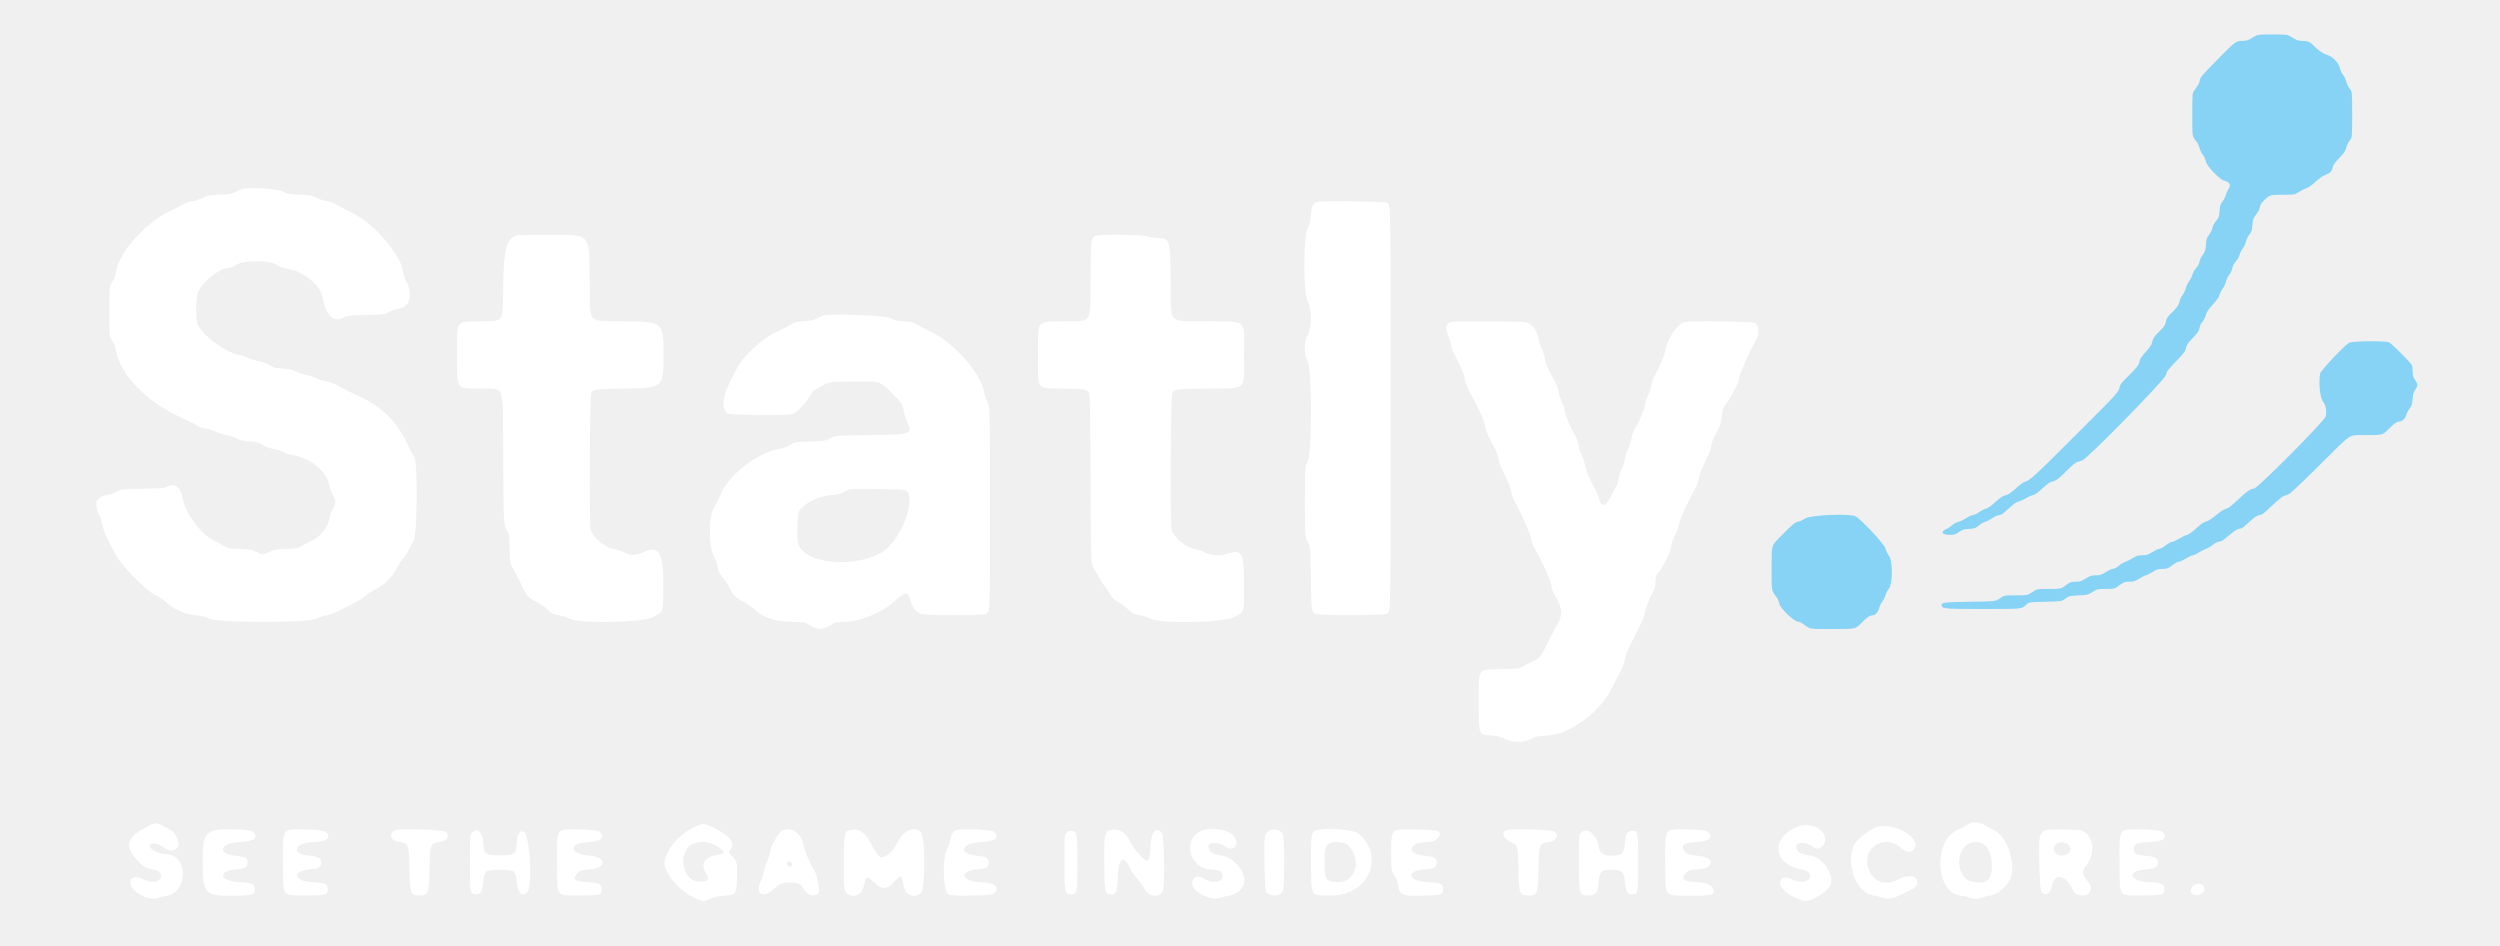
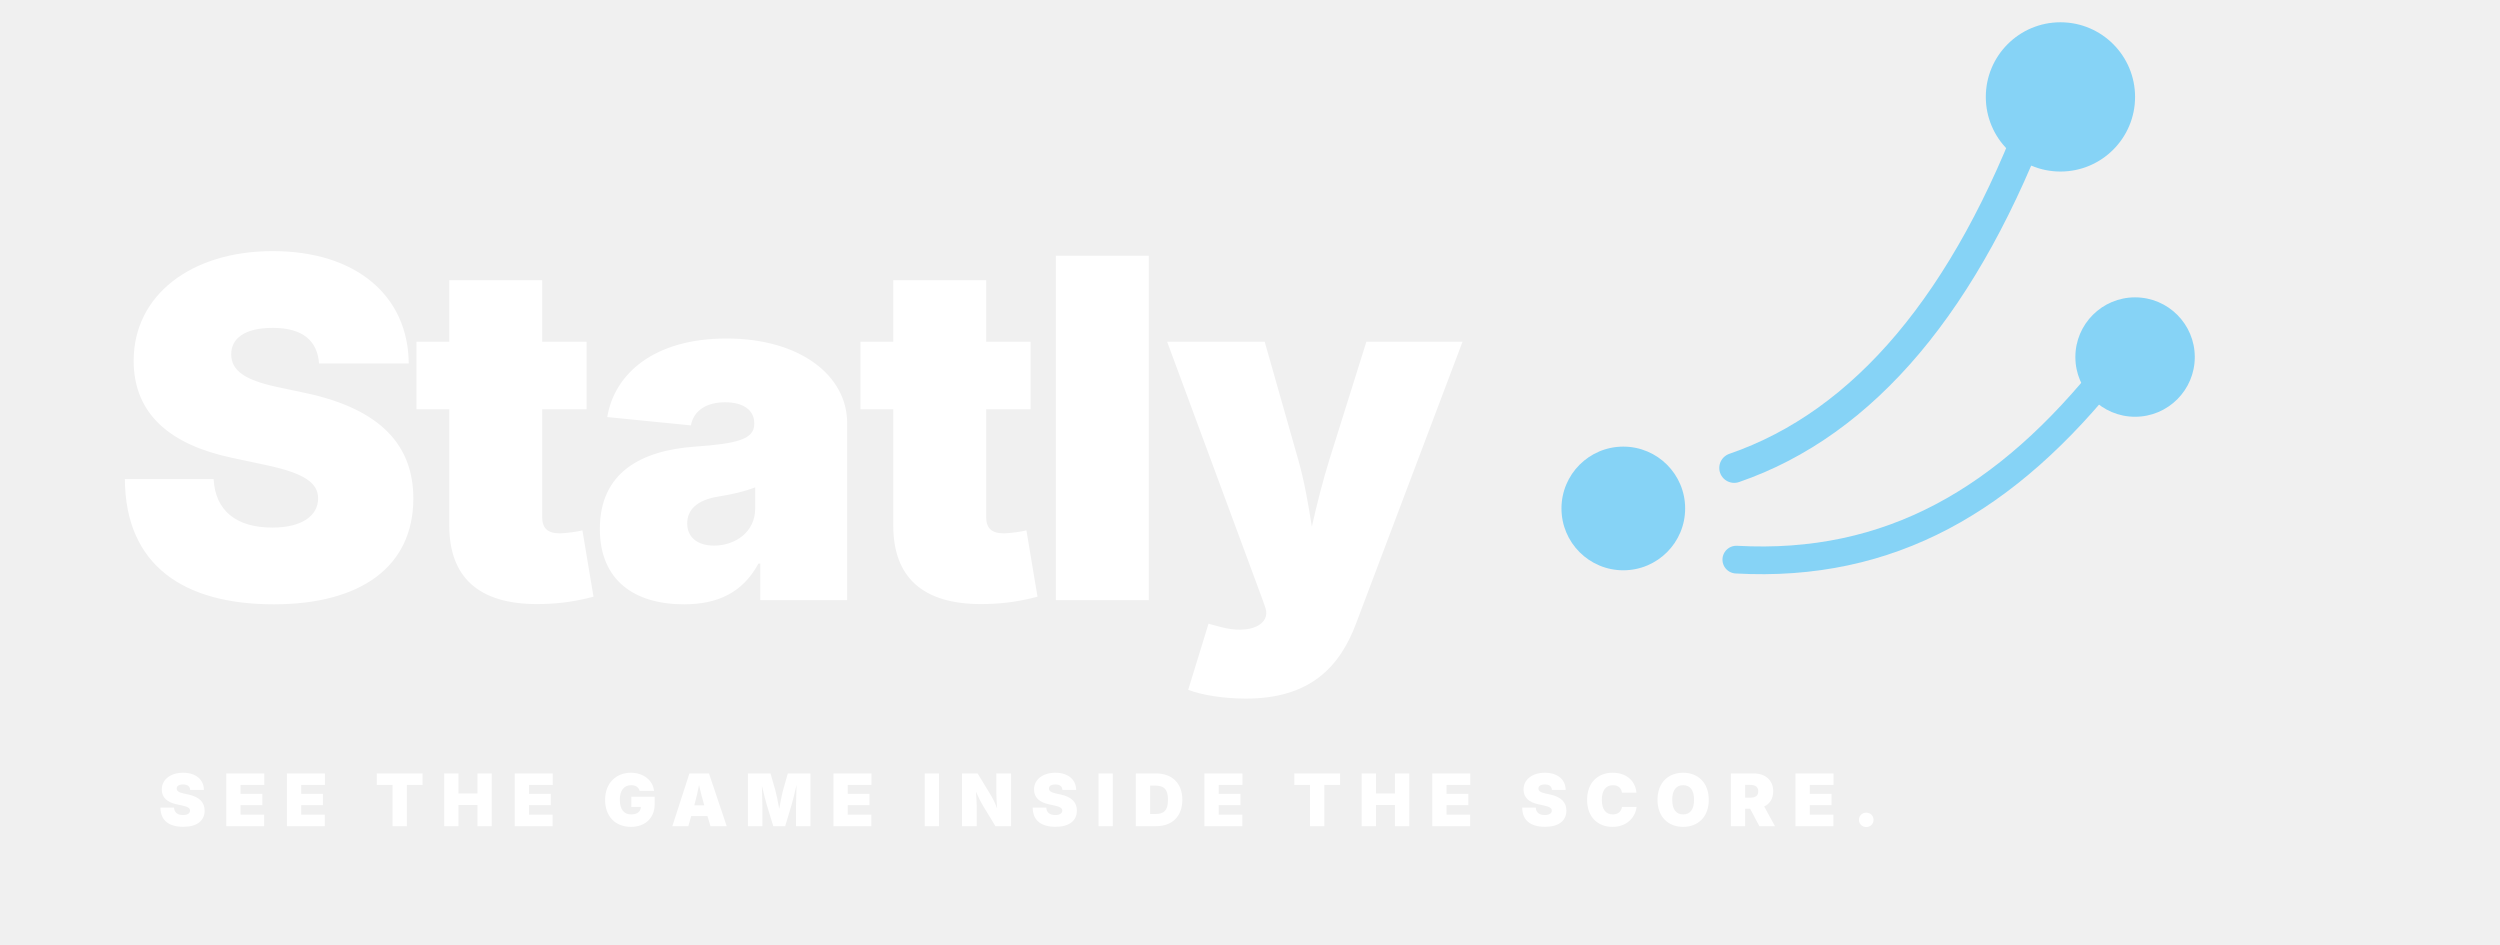
- <svg xmlns="http://www.w3.org/2000/svg" viewBox="0 0 3120 1180" role="img" aria-label="Statly. See the game inside the score." shape-rendering="geometricPrecision">
-   <path d="M 302 235.902 C 300.625 236.342, 297.025 237.977, 294 239.535 C 288.955 242.134, 287.300 242.421, 274 243.001 C 260.323 243.598, 259.151 243.813, 253.347 246.782 C 249.925 248.533, 244.169 250.414, 240.377 251.020 C 236.628 251.619, 231.972 253.095, 230.030 254.301 C 228.089 255.506, 219.312 260.012, 210.526 264.314 C 180.596 278.967, 148.741 315.082, 144.980 338.624 C 144.221 343.374, 142.787 347.223, 140.198 351.455 C 136.500 357.500, 136.500 357.500, 136.500 388.500 C 136.500 419.500, 136.500 419.500, 140.198 425.545 C 142.739 429.699, 144.223 433.639, 144.942 438.135 C 149.355 465.759, 181.810 500.123, 220.990 518.657 C 232.271 523.993, 243.534 529.603, 246.020 531.124 C 248.761 532.800, 253.226 534.317, 257.367 534.979 C 261.122 535.579, 266.807 537.388, 270 539 C 273.193 540.612, 278.818 542.412, 282.500 543 C 286.182 543.588, 291.961 545.466, 295.342 547.173 C 300.482 549.768, 303.154 550.396, 311.655 551.011 C 320.900 551.680, 322.355 552.071, 327.706 555.321 C 331.755 557.781, 335.713 559.235, 340.393 559.983 C 344.134 560.581, 349.807 562.388, 353 564 C 356.193 565.612, 361.701 567.393, 365.241 567.959 C 387.167 571.461, 408.345 588.878, 411.017 605.605 C 411.733 610.087, 413.186 614.199, 415.213 617.480 C 417.328 620.904, 418.315 623.772, 418.315 626.500 C 418.315 629.228, 417.328 632.096, 415.213 635.520 C 413.186 638.801, 411.733 642.913, 411.017 647.395 C 409.242 658.504, 399.524 670.260, 387.876 675.388 C 384.783 676.749, 379.851 679.341, 376.916 681.147 C 371.708 684.351, 371.229 684.446, 357.040 685.062 C 343.419 685.653, 342.089 685.893, 336 688.846 C 328.010 692.721, 327.990 692.721, 320 688.846 C 313.911 685.893, 312.581 685.653, 298.960 685.062 C 284.854 684.449, 284.265 684.335, 279.215 681.227 C 276.351 679.465, 271.194 676.730, 267.754 675.149 C 251.706 667.772, 230.814 640.114, 228.004 622.527 C 225.682 607.992, 219.043 602.527, 209.299 607.130 C 204.803 609.255, 202.829 609.433, 178 609.959 C 151.500 610.519, 151.500 610.519, 145.382 613.707 C 142.017 615.461, 136.298 617.412, 132.673 618.043 C 119.644 620.312, 116.796 628.642, 124.089 643.153 C 125.652 646.262, 127.401 651.753, 127.977 655.356 C 129.056 662.107, 134.449 674.150, 144.838 693 C 152.529 706.956, 182.657 737.438, 193.925 742.665 C 198.384 744.733, 203.705 748.289, 207.242 751.564 C 216.825 760.436, 231.701 766.982, 244.505 767.960 C 253.085 768.615, 255.437 769.207, 261.005 772.112 C 270.971 777.311, 384.754 777.458, 394.653 772.285 C 398.209 770.426, 403.692 768.608, 407.646 767.977 C 412.781 767.156, 417.358 765.359, 425.994 760.774 C 432.322 757.413, 440.650 753.106, 444.500 751.203 C 448.350 749.299, 454.026 745.559, 457.113 742.891 C 460.201 740.222, 465.778 736.670, 469.507 734.997 C 479.141 730.674, 490.593 719.126, 495.361 708.926 C 497.270 704.842, 500.709 699.475, 503.003 697 C 505.297 694.525, 508.490 689.686, 510.099 686.246 C 511.708 682.806, 514.481 677.631, 516.262 674.746 C 520.817 667.367, 521.455 577.632, 517.004 570.500 C 515.631 568.300, 510.989 559.300, 506.688 550.500 C 494.424 525.402, 475.521 507.214, 449.006 495 C 438.858 490.325, 426.843 484.373, 422.307 481.774 C 416.339 478.354, 412.228 476.755, 407.432 475.989 C 403.788 475.407, 398.193 473.612, 395 472 C 391.807 470.388, 386.182 468.588, 382.500 468 C 378.818 467.412, 373.037 465.531, 369.653 463.820 C 364.396 461.162, 361.950 460.605, 352.861 459.994 C 343.031 459.334, 341.773 459.007, 336.316 455.692 C 332.246 453.219, 328.294 451.766, 323.607 451.017 C 319.866 450.419, 314.193 448.612, 311 447 C 307.807 445.388, 302.149 443.583, 298.426 442.988 C 281.090 440.219, 249.532 416.190, 246.018 403.084 C 243.638 394.209, 245.043 367.273, 248.160 362 C 255.522 349.549, 271.902 336.693, 282.579 334.987 C 287.376 334.221, 291.209 332.795, 295.455 330.198 C 304.799 324.482, 335.201 324.482, 344.545 330.198 C 348.777 332.787, 352.626 334.221, 357.376 334.980 C 379.080 338.447, 400.364 356.001, 403.020 372.623 C 406.264 392.930, 416.070 402.586, 427.701 396.926 C 434.500 393.618, 434.500 393.618, 457 393.035 C 479.500 392.453, 479.500 392.453, 485.618 389.279 C 488.983 387.533, 494.702 385.588, 498.327 384.957 C 511.636 382.639, 515.519 367.876, 507.169 351.335 C 505.464 347.958, 503.583 342.149, 502.988 338.426 C 499.525 316.745, 465.696 278.103, 439.028 265.365 C 431.854 261.939, 423.380 257.553, 420.197 255.620 C 416.244 253.218, 412.253 251.759, 407.607 251.017 C 403.830 250.414, 398.069 248.530, 394.653 246.782 C 388.850 243.813, 387.675 243.598, 374 243 C 359.974 242.387, 359.287 242.254, 353 238.933 C 346.407 235.451, 310.139 233.295, 302 235.902 M 1644.500 251.829 C 1638.202 253.943, 1636.866 256.529, 1636.018 268.252 C 1635.374 277.159, 1634.829 279.366, 1631.888 285.005 C 1626.516 295.304, 1626.603 365.977, 1632 376 C 1637.365 385.963, 1637.366 408.033, 1632.002 418 C 1628.672 424.189, 1628.504 424.978, 1628.504 434.500 C 1628.504 444.022, 1628.672 444.811, 1632.002 451 C 1637.493 461.204, 1637.491 565.802, 1632 576 C 1628.500 582.500, 1628.500 582.500, 1628.500 626 C 1628.500 669.500, 1628.500 669.500, 1632 676 C 1635.500 682.500, 1635.500 682.500, 1636 721.500 C 1636.537 763.419, 1636.527 763.338, 1641.854 766.190 C 1645.494 768.138, 1726.591 768.092, 1730.239 766.140 C 1735.849 763.138, 1735.500 780.139, 1735.500 509.500 C 1735.500 241.878, 1735.771 256.324, 1730.690 252.953 C 1728.356 251.404, 1648.853 250.367, 1644.500 251.829 M 645 293.652 C 632.033 297.924, 628.579 310.388, 628 355 C 627.355 404.631, 630.126 400.236, 599 401 C 568.063 401.759, 570.500 398.168, 570.500 443 C 570.500 487.832, 568.063 484.241, 599 485 C 631.096 485.788, 627.388 474.536, 628 573 C 628.500 653.500, 628.500 653.500, 631.958 660 C 635.417 666.500, 635.417 666.500, 635.962 685 C 636.508 703.500, 636.508 703.500, 640.326 709.749 C 642.426 713.186, 646.997 721.961, 650.484 729.249 C 657.621 744.168, 659.755 746.644, 669.052 750.806 C 672.840 752.501, 678.113 756.050, 681.552 759.219 C 688.977 766.060, 690.143 766.665, 698.453 767.992 C 702.309 768.609, 707.828 770.445, 711.347 772.285 C 723.360 778.562, 801.417 777.091, 814.500 770.340 C 828.304 763.217, 827.444 765.675, 827.807 732.317 C 828.271 689.689, 822.668 680.009, 802.823 689.148 C 793.111 693.621, 786.981 693.639, 778.347 689.219 C 774.891 687.450, 769.194 685.594, 765.347 684.985 C 754.722 683.301, 739.773 670.491, 737.097 660.777 C 735.237 654.026, 735.993 493.262, 737.898 490.398 C 741.105 485.577, 741.463 485.529, 778.588 485 C 827.972 484.296, 828 484.272, 828 443 C 828 401.707, 827.996 401.704, 778.576 401 C 731.399 400.328, 736.652 406.558, 736 350.500 C 735.290 289.433, 738.614 292.968, 682 293.085 C 662.475 293.125, 645.825 293.380, 645 293.652 M 1369.500 293.850 C 1361.284 296.521, 1361.559 294.804, 1361 346.902 C 1360.361 406.420, 1364.099 400.292, 1328 401 C 1292.409 401.698, 1295.500 397.703, 1295.500 443 C 1295.500 488.297, 1292.409 484.302, 1328 485 C 1354.825 485.526, 1355.997 485.729, 1359.102 490.398 C 1360.269 492.153, 1360.583 509.923, 1361 598 C 1361.500 703.500, 1361.500 703.500, 1365.137 709.500 C 1367.138 712.800, 1369.966 717.879, 1371.422 720.786 C 1372.879 723.693, 1375.600 727.766, 1377.471 729.836 C 1379.341 731.906, 1382.629 736.728, 1384.777 740.550 C 1388.216 746.669, 1389.420 747.896, 1394.847 750.808 C 1398.238 752.628, 1403.597 756.498, 1406.756 759.408 C 1413.963 766.046, 1415.176 766.670, 1423.453 767.992 C 1427.309 768.609, 1432.828 770.445, 1436.347 772.285 C 1448.343 778.553, 1526.398 777.092, 1539.526 770.353 C 1553.326 763.269, 1552.500 765.865, 1552.500 729.597 C 1552.500 689.443, 1550.049 684.902, 1531.718 691.104 C 1522.590 694.193, 1511.709 693.464, 1503.347 689.204 C 1499.920 687.458, 1494.162 685.589, 1490.347 684.985 C 1479.722 683.301, 1464.773 670.491, 1462.097 660.777 C 1460.237 654.026, 1460.993 493.262, 1462.898 490.398 C 1466.130 485.539, 1466.206 485.530, 1507 485 C 1557.770 484.341, 1552.500 489.205, 1552.500 443 C 1552.500 396.795, 1557.770 401.659, 1507 401 C 1455.815 400.335, 1461.654 406.746, 1461 350.500 C 1460.386 297.704, 1460.177 297.052, 1443.800 296.967 C 1440.215 296.949, 1435.130 296.101, 1432 295 C 1426.406 293.032, 1374.928 292.085, 1369.500 293.850 M 1027 393.914 C 1025.625 394.348, 1022.025 395.960, 1019 397.498 C 1014.457 399.807, 1011.648 400.417, 1002.861 401.007 C 992.951 401.672, 991.803 401.975, 986.112 405.432 C 982.751 407.474, 974.039 412.006, 966.751 415.504 C 950.407 423.350, 926.520 445.703, 919.737 459.500 C 917.844 463.350, 913.432 472.125, 909.932 479 C 901.297 495.960, 900.640 510.958, 908.310 516.047 C 911.193 517.960, 981.465 518.760, 988.163 516.956 C 994.082 515.362, 1004.527 505.072, 1009.576 495.861 C 1011.727 491.937, 1014.390 488.189, 1015.493 487.532 C 1035.306 475.731, 1031.956 476.527, 1063.185 476.194 C 1099.640 475.805, 1097.022 475.079, 1112.168 489.786 C 1125.670 502.898, 1126.504 504.138, 1127.963 513.266 C 1128.535 516.851, 1130.373 522.710, 1132.047 526.287 C 1139.392 541.983, 1138.261 542.391, 1085.671 543 C 1042.500 543.500, 1042.500 543.500, 1036 546.958 C 1029.500 550.417, 1029.500 550.417, 1011 550.962 C 992.500 551.508, 992.500 551.508, 986.455 555.202 C 982.292 557.746, 978.359 559.224, 973.824 559.948 C 946.217 564.358, 911.800 590.378, 900.112 615.674 C 896.598 623.278, 892.098 632.200, 890.112 635.500 C 884.453 644.901, 884.511 683.249, 890.198 692.545 C 892.795 696.791, 894.221 700.624, 894.987 705.421 C 896.268 713.436, 897.483 715.937, 903.042 722 C 905.311 724.475, 908.655 729.678, 910.473 733.562 C 914.563 742.302, 918.307 746.122, 927.137 750.569 C 930.920 752.474, 936.488 756.272, 939.510 759.009 C 952.349 770.636, 965.262 775.344, 986 775.959 C 1004.500 776.508, 1004.500 776.508, 1011 780.493 C 1020.244 786.161, 1026.728 786.169, 1035.987 780.523 C 1042.473 776.568, 1042.473 776.568, 1056.987 775.949 C 1074.094 775.219, 1102.277 763.423, 1114.747 751.772 C 1129.933 737.584, 1132.836 737.445, 1136.522 750.725 C 1138.369 757.379, 1142.402 762.525, 1148.297 765.748 C 1152.591 768.097, 1225.925 768.447, 1230.238 766.140 C 1235.764 763.183, 1235.500 769.835, 1235.500 633.599 C 1235.500 507.500, 1235.500 507.500, 1232.285 501.347 C 1230.440 497.818, 1228.608 492.309, 1227.988 488.426 C 1224.525 466.745, 1190.696 428.103, 1164.028 415.365 C 1156.854 411.939, 1148.238 407.467, 1144.881 405.428 C 1139.198 401.976, 1138.045 401.671, 1128.139 401.006 C 1118.742 400.374, 1116.741 399.894, 1111 396.895 C 1104.588 393.546, 1035.901 391.109, 1027 393.914 M 1811.500 401.716 C 1804.616 403.381, 1802.965 409.190, 1806.953 417.713 C 1808.627 421.290, 1810.472 427.196, 1811.054 430.839 C 1811.686 434.797, 1813.227 439.279, 1814.883 441.980 C 1820.624 451.345, 1827.014 466.330, 1828.061 472.885 C 1828.837 477.737, 1830.733 482.537, 1835.217 490.994 C 1847.693 514.521, 1851.959 523.985, 1852.985 530.406 C 1853.984 536.658, 1860.512 551.878, 1866.117 561.020 C 1867.800 563.765, 1869.315 568.211, 1869.975 572.345 C 1870.779 577.374, 1872.874 582.768, 1878 593 C 1883.126 603.232, 1885.221 608.626, 1886.025 613.655 C 1886.686 617.792, 1888.199 622.233, 1889.884 624.980 C 1896.443 635.673, 1910.025 666.395, 1911.061 672.882 C 1911.755 677.228, 1913.269 681.328, 1915.591 685.149 C 1923.091 697.497, 1934.949 723.919, 1936.032 730.699 C 1936.753 735.216, 1938.308 739.374, 1940.967 743.897 C 1950.860 760.723, 1950.776 767.292, 1940.446 785.039 C 1938.033 789.185, 1933.388 798.185, 1930.124 805.039 C 1923.540 818.866, 1921.101 821.741, 1912.876 825.377 C 1909.783 826.744, 1904.833 829.356, 1901.876 831.182 C 1896.500 834.500, 1896.500 834.500, 1874.500 835.012 C 1843.009 835.744, 1845.500 832.180, 1845.500 876.500 C 1845.500 918.202, 1844.886 916.655, 1861.963 917.997 C 1870.064 918.634, 1872.576 919.279, 1878.033 922.124 C 1887.711 927.170, 1901.374 927.146, 1911 922.065 C 1917.268 918.757, 1918.018 918.610, 1932 917.958 C 1958.207 916.736, 1996.940 888.407, 2010.804 860.321 C 2012.927 856.020, 2017.414 847.322, 2020.774 840.994 C 2025.334 832.406, 2027.158 827.770, 2027.966 822.715 C 2028.738 817.879, 2030.796 812.447, 2035.163 803.721 C 2050.944 772.183, 2051.990 769.824, 2053.004 763.476 C 2053.699 759.126, 2055.966 753.114, 2060.015 744.887 C 2065.542 733.658, 2066 732.208, 2066 725.955 C 2066 719.444, 2066.168 718.977, 2070.371 713.817 C 2076.296 706.544, 2084.734 688.427, 2086.058 680.134 C 2086.747 675.824, 2088.263 671.682, 2090.500 668 C 2092.757 664.284, 2094.253 660.178, 2094.959 655.756 C 2096.052 648.917, 2107.870 622.560, 2115.409 610.149 C 2117.745 606.304, 2119.244 602.230, 2119.951 597.808 C 2120.684 593.220, 2123.138 586.722, 2128 576.500 C 2132.862 566.278, 2135.316 559.780, 2136.049 555.192 C 2136.744 550.843, 2138.252 546.698, 2140.470 543.045 C 2145.769 534.315, 2148.213 527.203, 2148.969 518.309 C 2149.611 510.766, 2149.986 509.698, 2153.719 504.809 C 2155.948 501.889, 2158.775 497.475, 2160.001 495 C 2161.227 492.525, 2163.730 488.005, 2165.563 484.955 C 2167.719 481.368, 2169.265 477.104, 2169.939 472.882 C 2170.995 466.275, 2184.602 435.599, 2191.372 424.563 C 2196.222 416.659, 2195.452 406.777, 2189.690 402.953 C 2186.949 401.134, 2108.574 400.230, 2102.210 401.943 C 2092.966 404.433, 2080.441 423.222, 2078.050 438.188 C 2077.015 444.667, 2070.591 459.710, 2064.883 469.020 C 2063.197 471.770, 2061.685 476.212, 2061.021 480.367 C 2060.421 484.122, 2058.612 489.807, 2057 493 C 2055.388 496.193, 2053.605 501.711, 2053.038 505.262 C 2052.015 511.664, 2045.556 526.766, 2039.883 536.020 C 2038.197 538.770, 2036.685 543.212, 2036.021 547.367 C 2035.421 551.122, 2033.612 556.807, 2032 560 C 2030.388 563.193, 2028.588 568.818, 2028 572.500 C 2027.412 576.182, 2025.612 581.807, 2024 585 C 2022.388 588.193, 2020.581 593.866, 2019.983 597.607 C 2019.263 602.112, 2017.770 606.282, 2015.561 609.955 C 2013.727 613.005, 2010.999 617.975, 2009.499 621 C 2003.295 633.514, 1997.859 633.334, 1995 620.520 C 1994.388 617.781, 1992.641 613.506, 1991.117 611.020 C 1985.444 601.766, 1978.985 586.664, 1977.962 580.262 C 1977.395 576.711, 1975.612 571.193, 1974 568 C 1972.388 564.807, 1970.579 559.122, 1969.979 555.367 C 1969.315 551.212, 1967.803 546.770, 1966.117 544.020 C 1960.444 534.766, 1953.985 519.664, 1952.962 513.262 C 1952.395 509.711, 1950.612 504.193, 1949 501 C 1947.388 497.807, 1945.581 492.134, 1944.983 488.393 C 1944.262 483.882, 1942.772 479.723, 1940.558 476.045 C 1933.630 464.539, 1929.063 454.156, 1927.999 447.491 C 1927.411 443.814, 1925.614 438.197, 1924.004 435.008 C 1922.395 431.820, 1920.637 426.476, 1920.099 423.133 C 1918.341 412.215, 1912.334 404.299, 1904.065 402.002 C 1900.506 401.013, 1815.491 400.750, 1811.500 401.716 M 1060 610.912 C 1058.625 611.347, 1055.030 612.956, 1052.012 614.489 C 1047.636 616.710, 1044.496 617.430, 1036.512 618.040 C 1020.604 619.255, 1002.547 628.594, 997.229 638.356 C 995.085 642.292, 994.157 671.155, 995.959 677.847 C 1003.934 707.466, 1082.320 710.100, 1109.791 681.673 C 1130.056 660.703, 1142.350 619.689, 1130.690 611.953 C 1128.235 610.324, 1064.813 609.390, 1060 610.912 M 2459.953 1026.889 C 2458.552 1027.345, 2455.515 1028.912, 2453.203 1030.372 C 2450.891 1031.831, 2446.412 1034.169, 2443.250 1035.567 C 2411.168 1049.749, 2415.894 1117.521, 2449 1118.027 C 2450.375 1118.048, 2453.975 1118.936, 2457 1120 C 2460.025 1121.064, 2463.850 1121.935, 2465.500 1121.935 C 2467.150 1121.935, 2470.975 1121.064, 2474 1120 C 2477.025 1118.936, 2480.625 1118.048, 2482 1118.027 C 2490.192 1117.902, 2501.717 1109.418, 2507.851 1099 C 2517.850 1082.015, 2505.714 1043.508, 2487.876 1035.623 C 2484.783 1034.256, 2479.981 1031.739, 2477.204 1030.031 C 2471.845 1026.733, 2464.527 1025.401, 2459.953 1026.889 M 188 1029.453 C 185.525 1030.862, 180.575 1033.547, 177 1035.419 C 158.524 1045.095, 156.238 1057.557, 170.199 1072.506 C 178.704 1081.613, 181.723 1083.518, 190 1084.997 C 197.359 1086.312, 201 1088.961, 201 1093 C 201 1100.833, 189.372 1103.006, 178.500 1097.205 C 165.328 1090.178, 157.020 1099.342, 166.750 1110.166 C 174.277 1118.539, 189.582 1123.744, 197.252 1120.539 C 199.174 1119.736, 203.786 1118.593, 207.499 1118 C 235.518 1113.524, 235.078 1066, 207.017 1066 C 197.202 1066, 183.622 1057.949, 187.275 1054.296 C 190.731 1050.840, 198.093 1052.668, 206.676 1059.114 C 213.390 1064.156, 223 1060.549, 223 1052.986 C 223 1048.899, 218.402 1039.278, 215.661 1037.630 C 197.348 1026.618, 194.474 1025.769, 188 1029.453 M 864.184 1033.441 C 846.183 1042.633, 832.009 1059.740, 829.334 1075.500 C 827.351 1087.184, 847.237 1111.549, 865.600 1119.932 C 878.701 1125.913, 877.774 1125.824, 886 1121.889 C 891.308 1119.350, 894.343 1118.641, 902.548 1118.025 C 918.707 1116.810, 919.364 1115.951, 919.830 1095.428 C 920.256 1076.679, 919.498 1073.488, 913.320 1068.051 C 908.682 1063.968, 908.682 1063.968, 910.716 1061.734 C 918.484 1053.203, 912.067 1043.669, 891.701 1033.483 C 878.256 1026.758, 877.273 1026.757, 864.184 1033.441 M 2239 1033.530 C 2209.226 1048.722, 2214.532 1079.073, 2248 1085.006 C 2255.360 1086.311, 2259 1088.956, 2259 1093 C 2259 1100.475, 2247.489 1102.963, 2237.283 1097.694 C 2227.971 1092.885, 2221.489 1094.945, 2221.707 1102.643 C 2221.907 1109.691, 2234.093 1118.881, 2250.116 1124.066 C 2258.794 1126.874, 2282.439 1112.509, 2285.041 1102.849 C 2288.611 1089.591, 2273.195 1069.089, 2258.500 1067.551 C 2247.341 1066.383, 2242 1062.907, 2242 1056.813 C 2242 1050.068, 2254.052 1050.257, 2262.885 1057.141 C 2270.073 1062.744, 2280.136 1054.176, 2277.491 1044.706 C 2273.583 1030.720, 2255.053 1025.339, 2239 1033.530 M 2339.095 1033.485 C 2326.342 1039.997, 2314.222 1050.880, 2312.222 1057.616 C 2304.547 1083.464, 2318.071 1114.735, 2338.145 1117.555 C 2340.540 1117.891, 2345.828 1119.114, 2349.896 1120.272 C 2358.485 1122.718, 2362.104 1121.858, 2379.500 1113.245 C 2390.574 1107.762, 2393 1105.651, 2393 1101.500 C 2393 1092.986, 2381.785 1090.818, 2370 1097.056 C 2354.172 1105.433, 2340.609 1101.987, 2333.498 1087.782 C 2320.242 1061.301, 2349.792 1038.632, 2372.331 1057.992 C 2379.184 1063.878, 2383.329 1064.752, 2387.365 1061.160 C 2402.897 1047.335, 2360.065 1022.778, 2339.095 1033.485 M 266.500 1036.467 C 255.063 1040.616, 253.011 1046.705, 253.011 1076.500 C 253.011 1115.936, 255.381 1118.412, 292.547 1117.822 C 315.479 1117.458, 318 1116.634, 318 1109.500 C 318 1103.099, 314.872 1101.700, 299 1101 C 274.310 1099.912, 270.690 1087.040, 294.500 1085 C 305.673 1084.043, 309 1082.093, 309 1076.500 C 309 1070.907, 305.673 1068.957, 294.500 1068 C 270.432 1065.938, 274.096 1052.098, 299 1051 C 317.175 1050.199, 323.294 1045.326, 315.422 1037.924 C 312.156 1034.854, 274.074 1033.719, 266.500 1036.467 M 361.327 1035.660 C 353.448 1037.324, 352.780 1040.962, 353.184 1080 C 353.603 1120.446, 351.294 1117.500, 382.574 1117.500 C 406.617 1117.500, 409 1116.779, 409 1109.500 C 409 1103.172, 405.840 1101.720, 390.500 1101 C 366.254 1099.861, 363.041 1087.010, 386.500 1085 C 397.673 1084.043, 401 1082.093, 401 1076.500 C 401 1070.907, 397.673 1068.957, 386.500 1068 C 362.787 1065.968, 366.038 1052.149, 390.500 1051 C 408.169 1050.170, 414.188 1045.227, 406.422 1037.924 C 403.917 1035.570, 369.853 1033.859, 361.327 1035.660 M 494.500 1035.688 C 484.806 1038.168, 486.636 1049.016, 497.011 1050.574 C 510.199 1052.554, 510.395 1053.029, 511 1084.500 C 511.599 1115.663, 512.295 1117.500, 523.500 1117.500 C 534.705 1117.500, 535.401 1115.663, 536 1084.500 C 536.605 1053.029, 536.801 1052.554, 549.989 1050.574 C 558.381 1049.314, 561.665 1042.854, 556.421 1037.924 C 553.921 1035.574, 502.240 1033.708, 494.500 1035.688 M 703.327 1035.660 C 695.448 1037.324, 694.780 1040.962, 695.184 1080 C 695.603 1120.446, 693.294 1117.500, 724.574 1117.500 C 748.617 1117.500, 751 1116.779, 751 1109.500 C 751 1103.412, 747.691 1101.738, 734.248 1101.026 C 718.796 1100.208, 714.548 1097.762, 718.766 1092.111 C 722.654 1086.904, 725.207 1085.848, 735.946 1085.004 C 757.597 1083.303, 757.741 1069.708, 736.125 1068.010 C 710.539 1065.999, 708.608 1052.228, 733.737 1050.980 C 750.111 1050.167, 755.935 1044.989, 748.422 1037.924 C 745.917 1035.570, 711.853 1033.859, 703.327 1035.660 M 979 1035.652 C 974.396 1037.169, 972.374 1039.262, 967.479 1047.580 C 963.324 1054.640, 961.829 1058.308, 961.004 1063.476 C 960.413 1067.171, 958.612 1072.807, 957 1076 C 955.388 1079.193, 953.588 1084.821, 952.999 1088.507 C 952.410 1092.192, 950.773 1097.488, 949.360 1100.276 C 942.284 1114.240, 951.348 1121.589, 963.213 1111.507 C 974.592 1101.836, 975.342 1101.500, 985.519 1101.500 C 996.673 1101.500, 999.045 1102.587, 1003.009 1109.515 C 1009.747 1121.292, 1024.804 1119.596, 1021.938 1107.383 C 1021.437 1105.247, 1020.546 1100.584, 1019.958 1097.020 C 1019.338 1093.265, 1017.722 1088.638, 1016.117 1086.020 C 1010.431 1076.744, 1003.985 1061.665, 1002.957 1055.234 C 1000.730 1041.292, 989.570 1032.170, 979 1035.652 M 1061.327 1035.696 C 1053.670 1037.187, 1053 1040.469, 1053 1076.500 C 1053 1108.900, 1053.195 1110.922, 1056.653 1114.380 C 1064.123 1121.851, 1075.804 1117.359, 1078.010 1106.167 C 1080.596 1093.043, 1081.817 1092.439, 1089.873 1100.289 C 1101.039 1111.170, 1106.291 1110.934, 1117.286 1099.058 C 1124.992 1090.734, 1124.885 1090.663, 1127.977 1106.167 C 1130.213 1117.376, 1141.880 1121.848, 1149.364 1114.364 C 1155.008 1108.719, 1154.971 1044.243, 1149.320 1038.592 C 1141.148 1030.421, 1126.872 1036.457, 1120.305 1050.861 C 1115.257 1061.933, 1105.282 1070.971, 1099.366 1069.832 C 1096.749 1069.328, 1090.502 1060.690, 1086.066 1051.442 C 1079.812 1038.404, 1072.223 1033.573, 1061.327 1035.696 M 1194.327 1035.661 C 1190.112 1036.550, 1187.260 1040.685, 1186.043 1047.673 C 1185.412 1051.298, 1183.456 1057.017, 1181.698 1060.382 C 1175.540 1072.164, 1177.035 1112.542, 1183.763 1116.140 C 1188.991 1118.936, 1237.277 1118.029, 1240.420 1115.076 C 1248.712 1107.284, 1242.323 1101.808, 1224 1101 C 1199.310 1099.912, 1195.690 1087.040, 1219.500 1085 C 1230.673 1084.043, 1234 1082.093, 1234 1076.500 C 1234 1070.907, 1230.673 1068.957, 1219.500 1068 C 1195.432 1065.938, 1199.096 1052.098, 1224 1051 C 1242.175 1050.199, 1248.294 1045.326, 1240.422 1037.924 C 1237.919 1035.572, 1202.901 1033.852, 1194.327 1035.661 M 1386.327 1035.696 C 1378.462 1037.228, 1377.781 1040.951, 1378.184 1080.171 C 1378.540 1114.694, 1378.843 1116, 1386.500 1116 C 1393.222 1116, 1394.387 1113.056, 1394.999 1094.524 C 1395.807 1070.069, 1402.884 1065.937, 1411.266 1085.027 C 1412.601 1088.067, 1416.177 1093.242, 1419.213 1096.527 C 1422.248 1099.812, 1426.099 1105.213, 1427.769 1108.529 C 1433.108 1119.129, 1446.331 1121.228, 1451.140 1112.238 C 1453.968 1106.951, 1453.027 1042.721, 1450.076 1039.580 C 1442.485 1031.501, 1436.950 1037.623, 1435.934 1055.224 C 1435.087 1069.883, 1434.040 1074, 1431.157 1074 C 1427.735 1074, 1414.294 1058.756, 1410.631 1050.720 C 1405.098 1038.585, 1397.047 1033.608, 1386.327 1035.696 M 1500.608 1036.475 C 1474.571 1045.754, 1483.316 1084.100, 1511.730 1085.243 C 1522.102 1085.660, 1526 1087.779, 1526 1093 C 1526 1100.826, 1513.675 1103.205, 1504.068 1097.233 C 1494.515 1091.295, 1487.376 1094.168, 1487.882 1103.747 C 1488.374 1113.084, 1512.216 1124.733, 1522.252 1120.539 C 1524.174 1119.736, 1528.786 1118.593, 1532.499 1118 C 1546.478 1115.767, 1554.455 1106.500, 1552.566 1094.687 C 1550.628 1082.568, 1535.789 1068.683, 1523.666 1067.645 C 1514.043 1066.821, 1508 1062.512, 1508 1056.476 C 1508 1050.989, 1520.928 1050.568, 1528.073 1055.822 C 1540.200 1064.741, 1549.024 1052.731, 1538.250 1041.970 C 1531.367 1035.095, 1512.292 1032.311, 1500.608 1036.475 M 1586.327 1035.654 C 1582.708 1036.429, 1579.148 1040.823, 1578.482 1045.338 C 1577.176 1054.196, 1578.402 1110.353, 1579.953 1112.690 C 1584.417 1119.418, 1597.446 1119.140, 1601.140 1112.239 C 1603.081 1108.611, 1603.126 1044.472, 1601.190 1040.854 C 1598.934 1036.640, 1592.400 1034.353, 1586.327 1035.654 M 1644.327 1035.696 C 1636.468 1037.226, 1635.780 1040.969, 1636.184 1080 C 1636.598 1119.984, 1634.895 1117.501, 1661.904 1117.498 C 1707.974 1117.492, 1728.926 1069.483, 1695.621 1040.241 C 1690.280 1035.551, 1659.204 1032.798, 1644.327 1035.696 M 1744.327 1035.663 C 1737 1037.200, 1735.705 1042.339, 1736.168 1068.042 C 1736.500 1086.500, 1736.500 1086.500, 1740.180 1092.515 C 1742.642 1096.541, 1744.245 1100.745, 1745.025 1105.225 C 1747.162 1117.494, 1749.397 1118.356, 1777.724 1117.834 C 1798.229 1117.456, 1801 1116.464, 1801 1109.500 C 1801 1103.099, 1797.872 1101.700, 1782 1101 C 1756.958 1099.896, 1753.711 1086.909, 1778 1085 C 1789.683 1084.082, 1793 1082.202, 1793 1076.500 C 1793 1070.798, 1789.683 1068.918, 1778 1068 C 1756.128 1066.281, 1756.333 1052.604, 1778.254 1051.018 C 1789.451 1050.208, 1791.724 1049.438, 1794.922 1045.371 C 1797.558 1042.021, 1797.551 1039.809, 1794.897 1037.405 C 1792.853 1035.554, 1751.622 1034.133, 1744.327 1035.663 M 1881.500 1035.690 C 1872.866 1037.919, 1875.007 1045.428, 1885.852 1050.950 C 1894.609 1055.410, 1894.428 1054.744, 1895 1084.500 C 1895.599 1115.663, 1896.295 1117.500, 1907.500 1117.500 C 1918.705 1117.500, 1919.401 1115.663, 1920 1084.500 C 1920.605 1053.029, 1920.801 1052.554, 1933.989 1050.574 C 1942.381 1049.314, 1945.665 1042.854, 1940.421 1037.924 C 1937.914 1035.567, 1889.141 1033.718, 1881.500 1035.690 M 2086.327 1035.660 C 2078.448 1037.324, 2077.780 1040.962, 2078.184 1080 C 2078.603 1120.477, 2076.189 1117.361, 2107.500 1117.828 C 2135.275 1118.241, 2140.785 1116.799, 2138.115 1109.815 C 2135.842 1103.873, 2130.618 1101.708, 2116.774 1100.975 C 2101.483 1100.165, 2097.778 1097.366, 2103.078 1090.629 C 2106.241 1086.607, 2108.471 1085.827, 2119.236 1084.981 C 2140.626 1083.301, 2140.537 1069.692, 2119.125 1068.010 C 2108.108 1067.144, 2103.288 1065.122, 2101.172 1060.478 C 2098.100 1053.736, 2101.432 1051.752, 2117.163 1050.953 C 2133.110 1050.143, 2138.844 1044.903, 2131.422 1037.924 C 2128.917 1035.570, 2094.853 1033.859, 2086.327 1035.660 M 2553.327 1035.696 C 2549.733 1036.396, 2546.151 1040.802, 2545.489 1045.338 C 2543.779 1057.051, 2545.438 1109.775, 2547.608 1112.679 C 2552.430 1119.132, 2559.070 1115.359, 2560.999 1105.070 C 2563.945 1089.352, 2577.156 1091.194, 2585.799 1108.529 C 2589.313 1115.576, 2592.260 1117.531, 2599.206 1117.426 C 2608.155 1117.290, 2612.483 1108.944, 2607.145 1102.116 C 2597.896 1090.285, 2597.548 1087.863, 2603.915 1079.610 C 2616.163 1063.734, 2612.196 1040.479, 2596.497 1036.121 C 2592.724 1035.073, 2558.264 1034.734, 2553.327 1035.696 M 2653.327 1035.660 C 2645.448 1037.324, 2644.780 1040.962, 2645.184 1080 C 2645.603 1120.446, 2643.294 1117.500, 2674.574 1117.500 C 2698.617 1117.500, 2701 1116.779, 2701 1109.500 C 2701 1103.099, 2697.872 1101.700, 2682 1101 C 2656.958 1099.896, 2653.711 1086.909, 2678 1085 C 2689.683 1084.082, 2693 1082.202, 2693 1076.500 C 2693 1070.798, 2689.683 1068.918, 2678 1068 C 2666.317 1067.082, 2663 1065.202, 2663 1059.500 C 2663 1053.099, 2666.128 1051.700, 2682 1051 C 2700.175 1050.199, 2706.294 1045.326, 2698.422 1037.924 C 2695.917 1035.570, 2661.853 1033.859, 2653.327 1035.660 M 588.924 1039.581 C 586.500 1042.161, 586.500 1042.161, 586.500 1076.500 C 586.500 1115.079, 586.687 1116, 594.500 1116 C 600.089 1116, 602.110 1112.602, 602.935 1101.817 C 604.090 1086.726, 605.672 1085.500, 624 1085.500 C 642.210 1085.500, 643.944 1086.802, 645.008 1101.279 C 646.003 1114.814, 652.601 1120.433, 658.392 1112.677 C 665.422 1103.260, 660.706 1037.500, 653 1037.500 C 647.815 1037.500, 645.788 1041.106, 645.008 1051.721 C 643.944 1066.198, 642.210 1067.500, 624 1067.500 C 605.672 1067.500, 604.090 1066.274, 602.935 1051.183 C 601.903 1037.686, 595.604 1032.470, 588.924 1039.581 M 1330.924 1039.581 C 1328.500 1042.161, 1328.500 1042.161, 1328.500 1076.500 C 1328.500 1115.079, 1328.687 1116, 1336.500 1116 C 1344.313 1116, 1344.500 1115.079, 1344.500 1076.500 C 1344.500 1037.921, 1344.313 1037, 1336.500 1037 C 1334.405 1037, 1332.536 1037.865, 1330.924 1039.581 M 1972.924 1039.580 C 1970.500 1042.160, 1970.500 1042.160, 1970.500 1075.928 C 1970.500 1116.388, 1970.821 1117.500, 1982.500 1117.500 C 1991.355 1117.500, 1993.909 1114.230, 1995 1101.500 C 1996.197 1087.525, 1998.286 1085.500, 2011.500 1085.500 C 2024.780 1085.500, 2026.982 1087.669, 2028.065 1101.817 C 2028.890 1112.602, 2030.911 1116, 2036.500 1116 C 2044.313 1116, 2044.500 1115.079, 2044.500 1076.500 C 2044.500 1037.921, 2044.313 1037, 2036.500 1037 C 2030.911 1037, 2028.890 1040.398, 2028.065 1051.183 C 2027.072 1064.161, 2025.125 1066.719, 2015.482 1067.714 C 2003.254 1068.976, 1996.748 1065.712, 1995.508 1057.692 C 1992.963 1041.229, 1980.652 1031.356, 1972.924 1039.580 M 867.419 1052.075 C 844.924 1058.607, 849.565 1100.034, 872.802 1100.128 C 884.008 1100.173, 885.861 1098.031, 881.320 1090.283 C 874.165 1078.075, 878.723 1069.842, 894.201 1067.016 C 905.001 1065.043, 905.307 1064.302, 897.846 1058.179 C 889.361 1051.215, 878.137 1048.963, 867.419 1052.075 M 1662 1051.652 C 1654.010 1054.284, 1653 1057.018, 1653 1076 C 1653 1097.592, 1654.453 1099.992, 1668.008 1100.788 C 1691.967 1102.195, 1700.797 1073.064, 1682.078 1054.369 C 1679.086 1051.381, 1667.558 1049.821, 1662 1051.652 M 2459.419 1052.019 C 2439.876 1058.047, 2440.332 1094.687, 2460.017 1100.010 C 2476.900 1104.574, 2485.148 1099.381, 2485.815 1083.765 C 2486.833 1059.962, 2475.981 1046.912, 2459.419 1052.019 M 2569.500 1051.673 C 2563.119 1053.353, 2560.939 1060.715, 2565.543 1065.040 C 2571.543 1070.677, 2584 1066.938, 2584 1059.500 C 2584 1053.942, 2576.421 1049.851, 2569.500 1051.673 M 981.682 1076.385 C 981.026 1078.095, 983.635 1082, 985.434 1082 C 987.855 1082, 989.254 1079.344, 988.034 1077.064 C 986.777 1074.716, 982.499 1074.258, 981.682 1076.385 M 2741.313 1103.170 C 2735.200 1104.809, 2732.010 1111.889, 2735.829 1115.345 C 2740.688 1119.742, 2751 1115.825, 2751 1109.582 C 2751 1104.426, 2746.858 1101.684, 2741.313 1103.170" stroke="none" fill="#FFFFFF" fill-rule="evenodd" />
-   <path d="M 2811 47 C 2805.379 50.458, 2803.716 50.999, 2798.700 50.999 C 2790.491 51, 2789.797 51.521, 2766.758 74.951 C 2748.558 93.460, 2745.940 96.523, 2745.392 99.949 C 2744.787 103.732, 2743.715 105.742, 2738.484 112.898 C 2736 116.296, 2736 116.296, 2736 143 C 2736 172.624, 2735.300 168.817, 2742.569 178.730 C 2743.468 179.956, 2744.626 182.839, 2745.142 185.137 C 2745.658 187.434, 2747.405 190.986, 2749.024 193.030 C 2750.644 195.076, 2752.458 199.038, 2753.061 201.848 C 2754.293 207.594, 2770.132 224.078, 2775.748 225.459 C 2782.784 227.189, 2784.669 230.848, 2781.103 235.855 C 2780.060 237.320, 2778.665 240.532, 2778.002 242.994 C 2777.339 245.455, 2775.408 249.222, 2773.711 251.365 C 2771.042 254.735, 2770.548 256.317, 2770.051 263.072 C 2769.609 269.091, 2768.962 271.528, 2767.233 273.692 C 2762.736 279.320, 2761.779 281.037, 2760.858 285.137 C 2760.342 287.434, 2758.510 291.093, 2756.789 293.267 C 2754.048 296.727, 2753.576 298.252, 2753 305.500 C 2752.422 312.778, 2751.958 314.265, 2749.166 317.790 C 2747.419 319.996, 2745.704 323.308, 2745.354 325.150 C 2744.535 329.467, 2743.357 331.751, 2739.895 335.737 C 2738.349 337.517, 2736.569 340.885, 2735.940 343.221 C 2735.311 345.558, 2733.510 349.094, 2731.937 351.079 C 2730.365 353.065, 2728.593 356.854, 2728 359.500 C 2727.407 362.146, 2725.587 365.996, 2723.956 368.056 C 2722.325 370.115, 2720.703 373.308, 2720.352 375.150 C 2719.350 380.413, 2717.622 383.035, 2710.606 389.940 C 2705.018 395.440, 2703.908 397.127, 2703 401.500 C 2702.092 405.873, 2700.982 407.560, 2695.394 413.060 C 2688.373 419.970, 2686.650 422.586, 2685.645 427.865 C 2685.222 430.086, 2682.622 433.873, 2678 439 C 2673.378 444.127, 2670.778 447.914, 2670.355 450.135 C 2669.298 455.688, 2667.567 458.036, 2656.579 468.822 C 2648.108 477.137, 2645.934 479.859, 2645.398 482.822 C 2644.225 489.307, 2642.985 490.661, 2588.822 544.640 C 2537.760 595.527, 2532.997 599.881, 2526.756 601.377 C 2525.247 601.739, 2520.329 605.384, 2515.828 609.477 C 2510.967 613.897, 2506.397 617.188, 2504.572 617.580 C 2499.627 618.644, 2496.664 620.535, 2489.170 627.413 C 2484.629 631.580, 2480.715 634.269, 2478.208 634.944 C 2476.063 635.522, 2472.394 637.381, 2470.053 639.076 C 2467.713 640.771, 2464.213 642.416, 2462.276 642.730 C 2460.338 643.045, 2456.562 644.776, 2453.885 646.577 C 2451.208 648.379, 2446.630 650.547, 2443.712 651.395 C 2440.750 652.257, 2437.324 654.108, 2435.954 655.589 C 2434.604 657.048, 2431.637 659.050, 2429.360 660.038 C 2421.053 663.643, 2423.135 667.451, 2433.432 667.481 C 2439.131 667.498, 2440.358 667.125, 2444.665 664.065 C 2448.609 661.264, 2450.606 660.563, 2455.500 660.266 C 2464.251 659.735, 2465.369 659.369, 2469.969 655.526 C 2472.265 653.608, 2475.842 651.581, 2477.917 651.022 C 2479.993 650.463, 2483.537 648.669, 2485.792 647.035 C 2488.048 645.402, 2491.155 643.784, 2492.697 643.440 C 2494.238 643.096, 2496.378 642.572, 2497.451 642.276 C 2498.524 641.980, 2502.861 638.443, 2507.088 634.416 C 2511.608 630.111, 2515.953 626.856, 2517.637 626.515 C 2519.212 626.196, 2522.188 625.050, 2524.250 623.968 C 2526.313 622.885, 2529.688 621.115, 2531.750 620.032 C 2533.813 618.950, 2536.788 617.804, 2538.363 617.485 C 2540.051 617.143, 2544.416 613.867, 2549 609.500 C 2553.434 605.276, 2558.004 601.825, 2559.637 601.466 C 2565.941 600.082, 2568.413 598.337, 2578.779 587.954 C 2585.906 580.816, 2590.577 576.924, 2592.535 576.492 C 2594.166 576.132, 2596.850 575.340, 2598.500 574.731 C 2605.409 572.184, 2701.584 474.100, 2702.980 468.177 C 2704.108 463.390, 2705.375 461.672, 2715.576 451.091 C 2725.540 440.756, 2727.052 438.731, 2728.017 434.426 C 2728.929 430.353, 2730.360 428.246, 2736.493 421.944 C 2740.848 417.469, 2744.140 413.161, 2744.528 411.431 C 2745.858 405.502, 2746.323 404.429, 2749.073 400.932 C 2750.617 398.970, 2752.396 395.314, 2753.027 392.809 C 2753.889 389.384, 2756.003 386.242, 2761.542 380.151 C 2766.723 374.453, 2769.250 370.784, 2770.057 367.790 C 2770.687 365.447, 2772.490 361.906, 2774.063 359.921 C 2775.635 357.935, 2777.407 354.146, 2778 351.500 C 2778.593 348.854, 2780.413 345.004, 2782.044 342.944 C 2783.675 340.885, 2785.296 337.692, 2785.646 335.850 C 2786.465 331.533, 2787.643 329.249, 2791.105 325.263 C 2792.651 323.483, 2794.431 320.115, 2795.060 317.779 C 2795.689 315.442, 2797.490 311.906, 2799.063 309.921 C 2800.635 307.935, 2802.407 304.146, 2803 301.500 C 2803.593 298.854, 2805.495 294.900, 2807.226 292.714 C 2809.952 289.272, 2810.450 287.711, 2810.938 281.075 C 2811.308 276.042, 2812.113 272.567, 2813.284 270.955 C 2814.264 269.605, 2816.115 267.062, 2817.397 265.305 C 2818.678 263.547, 2820.001 260.392, 2820.337 258.293 C 2820.786 255.488, 2822.213 253.252, 2825.724 249.854 C 2832.636 243.164, 2833.199 243, 2849.231 243 C 2863.593 243, 2863.593 243, 2869.046 239.510 C 2872.046 237.591, 2876.212 235.542, 2878.304 234.957 C 2880.660 234.299, 2884.826 231.399, 2889.254 227.335 C 2893.185 223.728, 2897.999 220.106, 2899.951 219.286 C 2908.910 215.525, 2910.127 214.292, 2911.521 207.569 C 2911.891 205.785, 2915.016 201.671, 2919.507 197.056 C 2925.636 190.758, 2927.071 188.646, 2927.982 184.582 C 2928.585 181.891, 2930.523 177.865, 2932.289 175.635 C 2935.500 171.581, 2935.500 171.581, 2935.500 143 C 2935.500 114.419, 2935.500 114.419, 2932.289 110.365 C 2930.523 108.135, 2928.593 104.146, 2928 101.500 C 2927.407 98.854, 2925.587 95.004, 2923.956 92.944 C 2922.325 90.885, 2920.703 87.692, 2920.352 85.850 C 2918.909 78.269, 2911.028 70.162, 2903 68 C 2899.102 66.950, 2891.644 61.608, 2887 56.539 C 2883.233 52.427, 2879.704 51, 2873.300 50.999 C 2868.284 50.999, 2866.621 50.458, 2861 47 C 2854.500 43.001, 2854.500 43.001, 2836 43.001 C 2817.500 43.001, 2817.500 43.001, 2811 47 M 2931.500 427.860 C 2925.058 431.838, 2896.158 462.640, 2895.481 466.250 C 2893.454 477.053, 2895.382 496.440, 2898.928 500.912 C 2902.648 505.606, 2903.927 512.247, 2902.536 519.659 C 2901.608 524.608, 2818.542 608.409, 2813.500 609.483 C 2807.522 610.757, 2804.307 612.963, 2793.324 623.332 C 2785.027 631.165, 2781.114 634.161, 2778.136 634.963 C 2775.930 635.557, 2771.782 637.946, 2768.918 640.272 C 2758.458 648.767, 2756.530 650.049, 2752.642 651.096 C 2750.155 651.766, 2746.599 654.137, 2743.090 657.465 C 2736.557 663.661, 2730.389 668, 2728.110 668.001 C 2727.225 668.001, 2723.575 669.801, 2720 672 C 2716.425 674.199, 2712.600 676.001, 2711.500 676.003 C 2709.551 676.007, 2707.054 677.434, 2700.102 682.516 C 2698.233 683.882, 2695.758 685, 2694.602 685.001 C 2693.446 685.001, 2689.575 686.801, 2686 689 C 2680.297 692.509, 2678.758 692.999, 2673.446 692.999 C 2668.362 693, 2666.599 693.506, 2662.446 696.159 C 2659.726 697.897, 2655.286 700.136, 2652.580 701.135 C 2649.874 702.134, 2646.499 704.033, 2645.080 705.354 C 2641.908 708.307, 2638.715 710, 2636.316 710.001 C 2635.317 710.001, 2631.575 711.801, 2628 714 C 2622.314 717.498, 2620.748 717.999, 2615.500 718 C 2610.252 718.001, 2608.686 718.502, 2603 722 C 2597.282 725.518, 2595.766 725.999, 2590.398 725.999 C 2585.479 726, 2583.637 726.482, 2580.898 728.484 C 2571.599 735.281, 2572.666 734.992, 2556.864 734.996 C 2542.228 735, 2542.228 735, 2536.238 739 C 2530.248 743, 2530.248 743, 2515.724 743 C 2501.201 743, 2501.201 743, 2495.850 746.750 C 2490.500 750.500, 2490.500 750.500, 2458.284 751 C 2424.116 751.530, 2421.605 751.921, 2423.338 756.437 C 2424.587 759.693, 2429.057 760, 2475.131 760 C 2524.373 760, 2522.990 760.138, 2528.803 754.630 C 2532.106 751.500, 2532.106 751.500, 2552.476 751 C 2572.847 750.500, 2572.847 750.500, 2577.673 747.027 C 2582.360 743.654, 2582.833 743.538, 2594 743.027 C 2605.151 742.516, 2605.683 742.386, 2611.520 738.750 C 2617.488 735.032, 2617.630 735, 2628.122 735 C 2637.813 735, 2638.990 734.791, 2642.102 732.516 C 2650.491 726.384, 2651.380 726.008, 2657.500 726.003 C 2662.745 725.999, 2664.317 725.496, 2670 722 C 2673.575 719.801, 2677.175 718.001, 2678 718 C 2678.825 717.999, 2682.425 716.199, 2686 714 C 2691.718 710.482, 2693.234 710.001, 2698.602 710.001 C 2703.521 710, 2705.363 709.518, 2708.102 707.516 C 2715.054 702.434, 2717.551 701.007, 2719.500 701.003 C 2720.600 701.001, 2724.425 699.199, 2728 697 C 2731.575 694.801, 2735.424 693.001, 2736.554 693.001 C 2737.684 693, 2740.834 691.578, 2743.554 689.841 C 2746.274 688.103, 2750.653 685.886, 2753.284 684.915 C 2755.915 683.943, 2759.636 681.771, 2761.552 680.088 C 2763.469 678.406, 2766.266 676.756, 2767.768 676.422 C 2769.271 676.087, 2771.298 675.597, 2772.273 675.332 C 2773.249 675.067, 2777.662 671.736, 2782.082 667.930 C 2786.501 664.123, 2791.328 660.740, 2792.808 660.411 C 2794.289 660.083, 2796.378 659.572, 2797.451 659.276 C 2798.524 658.980, 2802.861 655.443, 2807.088 651.416 C 2811.423 647.287, 2816.022 643.816, 2817.637 643.455 C 2819.212 643.102, 2821.373 642.574, 2822.439 642.280 C 2823.506 641.986, 2829.394 636.938, 2835.524 631.062 C 2841.654 625.187, 2848.093 619.844, 2849.835 619.190 C 2851.576 618.535, 2854.463 617.461, 2856.250 616.803 C 2858.325 616.038, 2872.212 602.963, 2894.666 580.633 C 2936.663 538.866, 2930.149 543.079, 2952.800 543.035 C 2973.779 542.995, 2973.720 543.012, 2982 534.500 C 2987.787 528.551, 2991.633 526, 2994.815 526 C 2998.036 526, 3001.886 522.139, 3003.078 517.712 C 3003.697 515.412, 3005.592 511.778, 3007.289 509.635 C 3009.949 506.276, 3010.453 504.675, 3010.941 498.028 C 3011.398 491.817, 3012.042 489.547, 3014.254 486.355 C 3017.720 481.354, 3017.680 479.557, 3013.982 474.100 C 3011.524 470.472, 3011 468.683, 3011 463.915 C 3011 460.733, 3010.588 457.047, 3010.085 455.723 C 3009.077 453.073, 2985.451 429.374, 2981.791 427.343 C 2977.717 425.081, 2935.293 425.517, 2931.500 427.860 M 2253 647 C 2249.425 649.199, 2245.690 650.999, 2244.700 650.999 C 2241.248 651.001, 2237.418 654.018, 2225.384 666.217 C 2209.702 682.116, 2210.999 678.194, 2211.004 709.684 C 2211.008 739.104, 2210.522 736.361, 2217.380 745.695 C 2218.671 747.453, 2220.004 750.621, 2220.342 752.735 C 2221.366 759.144, 2238.932 775.986, 2244.602 775.996 C 2245.758 775.998, 2248.233 777.118, 2250.102 778.484 C 2259.711 785.508, 2256.841 784.992, 2286.300 784.996 C 2316.785 785.001, 2315.435 785.305, 2324 776.500 C 2329.829 770.507, 2333.633 768, 2336.895 768 C 2340.217 768, 2344.025 763.862, 2345.093 759.093 C 2345.636 756.669, 2347.367 753.062, 2348.939 751.077 C 2350.511 749.093, 2352.338 745.458, 2353 743 C 2353.662 740.542, 2355.620 736.742, 2357.352 734.556 C 2362.286 728.325, 2362.243 699.619, 2357.289 693.365 C 2355.504 691.112, 2353.597 687.132, 2352.996 684.405 C 2351.875 679.327, 2322.919 648.208, 2315.800 644.432 C 2308.620 640.624, 2260.142 642.606, 2253 647" stroke="none" fill="#86D3F6" fill-rule="evenodd" />
+ <svg xmlns="http://www.w3.org/2000/svg" viewBox="0 0 1360 514" role="img" aria-label="Statly. See the game inside the score.">
+   <style>
+     .wordmark {
+       font-family: Inter, Avenir, "Avenir Next", "Helvetica Neue", Arial, sans-serif;
+       font-size: 222px;
+       font-weight: 900;
+       letter-spacing: -7px;
+     }
+ 
+     .tagline {
+       font-family: Inter, Avenir, "Avenir Next", "Helvetica Neue", Arial, sans-serif;
+       font-size: 34px;
+       font-weight: 900;
+       letter-spacing: 7.6px;
+     }
+   </style>
+   <g fill="none" fill-rule="evenodd" transform="translate(-60 4) scale(1.16)">
+     <text class="wordmark" x="104" y="278" fill="#fff">Statly</text>
+     <circle cx="813" cy="235" r="29" fill="#86d3f6" />
+     <path d="M865 216c61-21 109-78 143-170" stroke="#86d3f6" stroke-width="14" stroke-linecap="round" />
+     <circle cx="1018" cy="42" r="35" fill="#86d3f6" />
+     <path d="M866 259c72 4 127-28 176-90" stroke="#86d3f6" stroke-width="13" stroke-linecap="round" />
+     <circle cx="1053" cy="164" r="28" fill="#86d3f6" />
+     <text class="tagline" x="126" y="384" fill="#fff">SEE THE GAME INSIDE THE SCORE.</text>
+   </g>
</svg>
